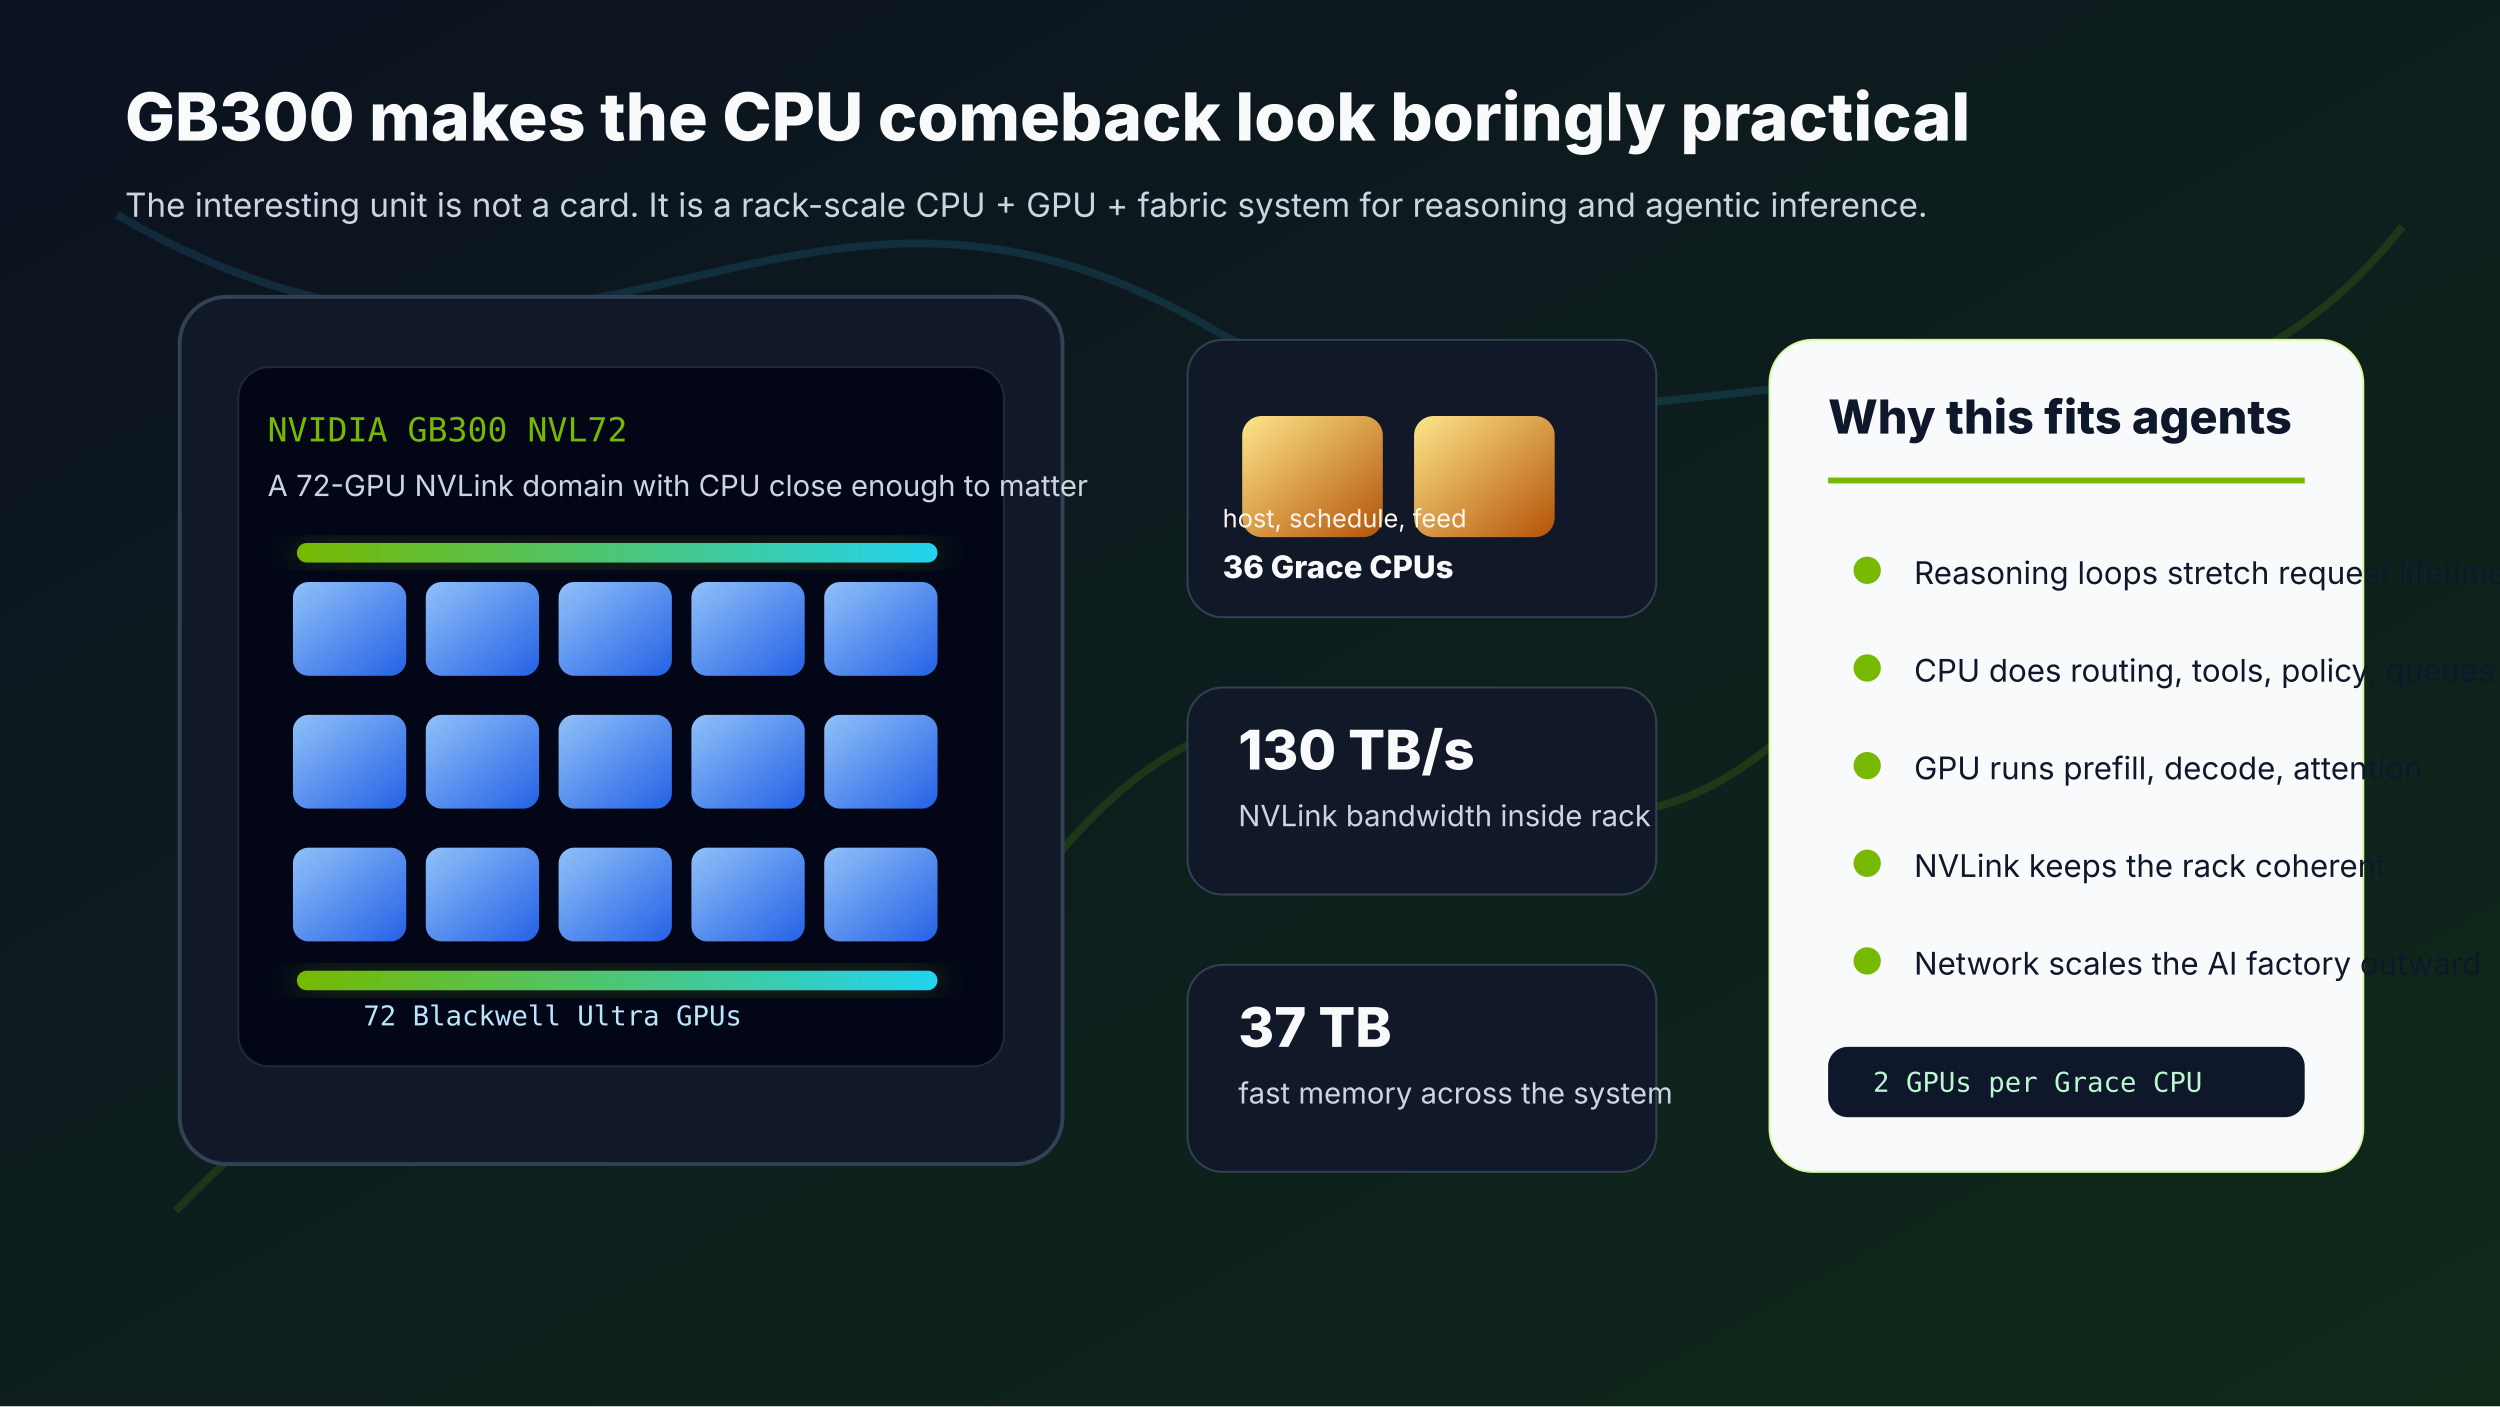
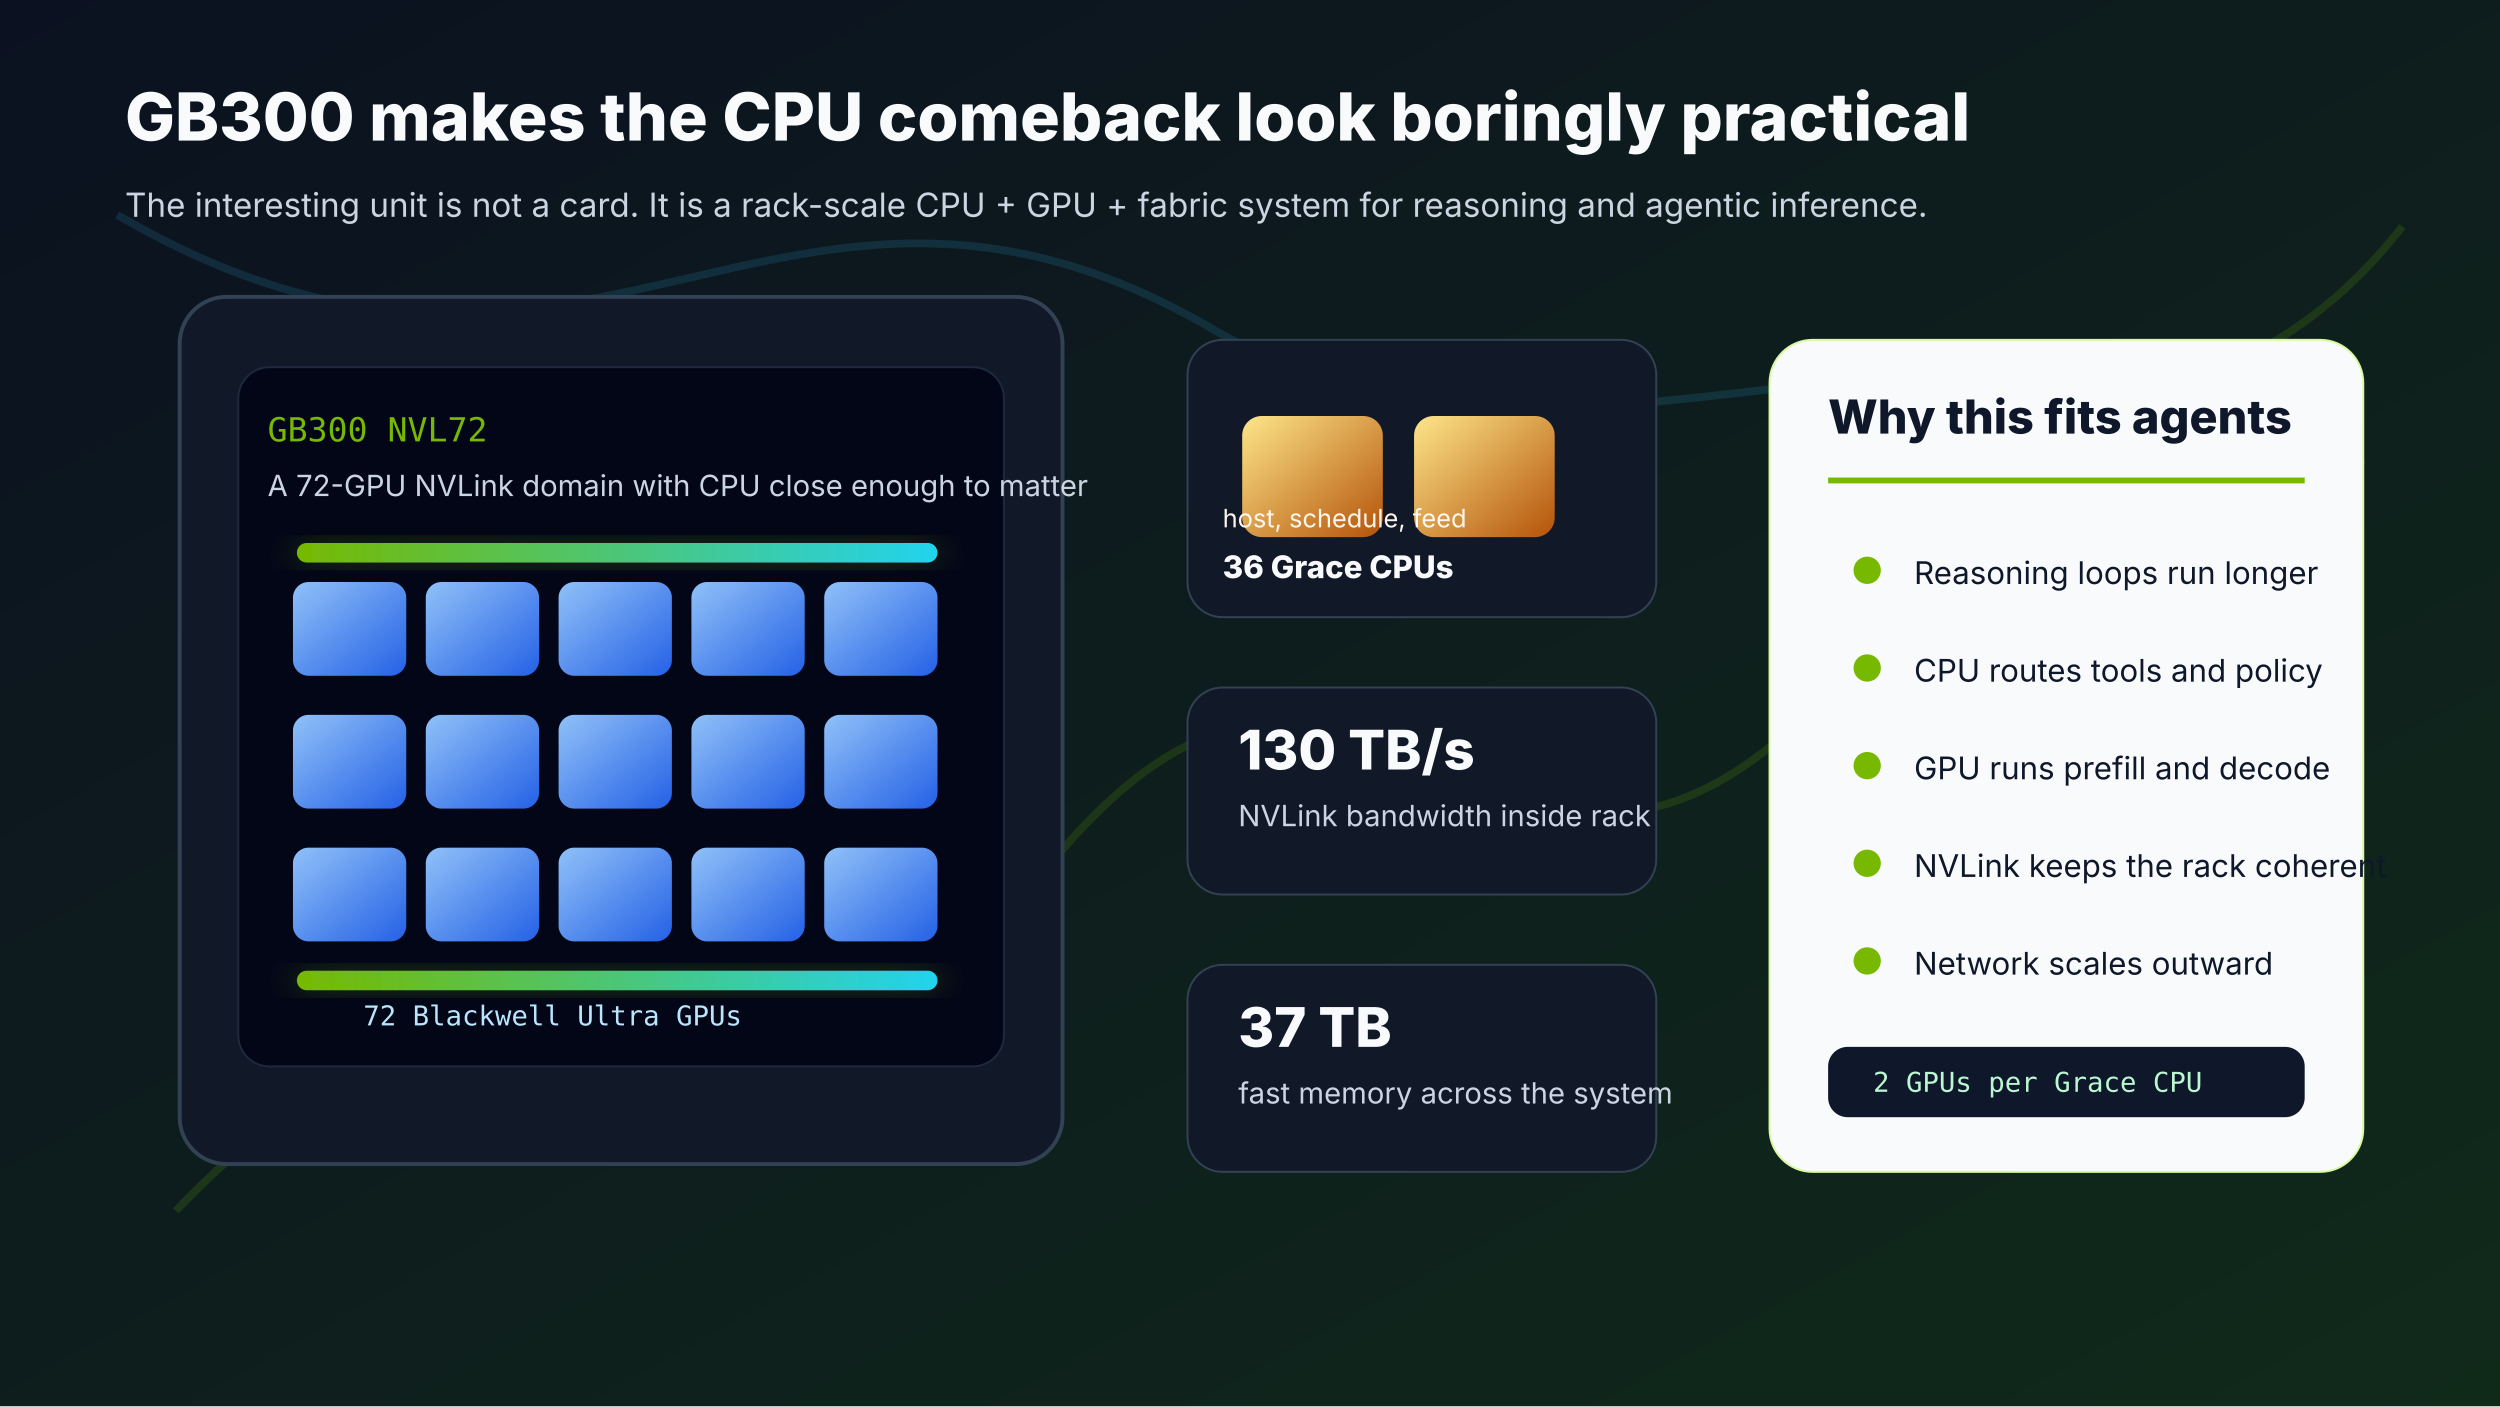
<svg xmlns="http://www.w3.org/2000/svg" viewBox="0 0 1280 720" role="img" aria-labelledby="title desc">
  <defs>
    <linearGradient id="bg" x1="0" y1="0" x2="1" y2="1">
      <stop offset="0" stop-color="#0b1120" />
      <stop offset="1" stop-color="#102a1a" />
    </linearGradient>
    <linearGradient id="gpu" x1="0" y1="0" x2="1" y2="1">
      <stop offset="0" stop-color="#93c5fd" />
      <stop offset="1" stop-color="#2563eb" />
    </linearGradient>
    <linearGradient id="cpu" x1="0" y1="0" x2="1" y2="1">
      <stop offset="0" stop-color="#fde68a" />
      <stop offset="1" stop-color="#b45309" />
    </linearGradient>
    <linearGradient id="fabric" x1="0" y1="0" x2="1" y2="0">
      <stop offset="0" stop-color="#76B900" />
      <stop offset="1" stop-color="#22d3ee" />
    </linearGradient>
    <filter id="glow" x="-40%" y="-40%" width="180%" height="180%">
      <feDropShadow dx="0" dy="0" stdDeviation="10" flood-color="#76B900" flood-opacity="0.45" />
    </filter>
  </defs>
  <rect width="1280" height="720" fill="url(#bg)" />
  <path d="M90 620 C280 420 366 662 530 452 C708 224 770 570 964 322 C1078 176 1148 220 1230 116" fill="none" stroke="#76B900" stroke-opacity="0.16" stroke-width="4" />
  <path d="M60 110 C300 250 400 40 620 168 C808 278 1000 118 1210 238" fill="none" stroke="#38bdf8" stroke-opacity="0.14" stroke-width="4" />
  <text x="64" y="72" font-family="Inter, Arial, sans-serif" font-size="34" font-weight="800" fill="#f8fafc">GB300 makes the CPU comeback look boringly practical</text>
  <text x="64" y="111" font-family="Inter, Arial, sans-serif" font-size="17" fill="#cbd5e1">The interesting unit is not a card. It is a rack-scale CPU + GPU + fabric system for reasoning and agentic inference.</text>
  <g>
    <rect x="92" y="152" width="452" height="444" rx="24" fill="#111827" stroke="#334155" stroke-width="2" />
    <rect x="122" y="188" width="392" height="358" rx="16" fill="#020617" stroke="#1e293b" />
-     <text x="137" y="226" font-family="JetBrains Mono, Consolas, monospace" font-size="17" fill="#76B900">NVIDIA GB300 NVL72</text>
+     <text x="137" y="226" font-family="JetBrains Mono, Consolas, monospace" font-size="17" fill="#76B900">GB300 NVL72</text>
    <text x="137" y="254" font-family="Inter, Arial, sans-serif" font-size="15" fill="#cbd5e1">A 72-GPU NVLink domain with CPU close enough to matter</text>
    <g opacity="0.98">
      <rect x="150" y="298" width="58" height="48" rx="8" fill="url(#gpu)" />
      <rect x="218" y="298" width="58" height="48" rx="8" fill="url(#gpu)" />
      <rect x="286" y="298" width="58" height="48" rx="8" fill="url(#gpu)" />
      <rect x="354" y="298" width="58" height="48" rx="8" fill="url(#gpu)" />
      <rect x="422" y="298" width="58" height="48" rx="8" fill="url(#gpu)" />
      <rect x="150" y="366" width="58" height="48" rx="8" fill="url(#gpu)" />
      <rect x="218" y="366" width="58" height="48" rx="8" fill="url(#gpu)" />
      <rect x="286" y="366" width="58" height="48" rx="8" fill="url(#gpu)" />
      <rect x="354" y="366" width="58" height="48" rx="8" fill="url(#gpu)" />
      <rect x="422" y="366" width="58" height="48" rx="8" fill="url(#gpu)" />
      <rect x="150" y="434" width="58" height="48" rx="8" fill="url(#gpu)" />
      <rect x="218" y="434" width="58" height="48" rx="8" fill="url(#gpu)" />
      <rect x="286" y="434" width="58" height="48" rx="8" fill="url(#gpu)" />
      <rect x="354" y="434" width="58" height="48" rx="8" fill="url(#gpu)" />
      <rect x="422" y="434" width="58" height="48" rx="8" fill="url(#gpu)" />
    </g>
    <rect x="152" y="278" width="328" height="10" rx="5" fill="url(#fabric)" filter="url(#glow)" />
    <rect x="152" y="497" width="328" height="10" rx="5" fill="url(#fabric)" filter="url(#glow)" />
    <text x="186" y="525" font-family="JetBrains Mono, Consolas, monospace" font-size="14" fill="#bae6fd">72 Blackwell Ultra GPUs</text>
  </g>
  <g>
    <rect x="608" y="174" width="240" height="142" rx="18" fill="#111827" stroke="#334155" />
    <rect x="636" y="213" width="72" height="62" rx="10" fill="url(#cpu)" />
    <rect x="724" y="213" width="72" height="62" rx="10" fill="url(#cpu)" />
    <text x="626" y="296" font-family="Inter, Arial, sans-serif" font-size="16" font-weight="800" fill="#f8fafc">36 Grace CPUs</text>
    <text x="626" y="270" font-family="Inter, Arial, sans-serif" font-size="13" fill="#fff7ed">host, schedule, feed</text>
    <rect x="608" y="352" width="240" height="106" rx="18" fill="#111827" stroke="#334155" />
    <text x="634" y="394" font-family="Inter, Arial, sans-serif" font-size="28" font-weight="800" fill="#f8fafc">130 TB/s</text>
    <text x="634" y="423" font-family="Inter, Arial, sans-serif" font-size="15" fill="#cbd5e1">NVLink bandwidth inside rack</text>
    <rect x="608" y="494" width="240" height="106" rx="18" fill="#111827" stroke="#334155" />
    <text x="634" y="536" font-family="Inter, Arial, sans-serif" font-size="28" font-weight="800" fill="#f8fafc">37 TB</text>
    <text x="634" y="565" font-family="Inter, Arial, sans-serif" font-size="15" fill="#cbd5e1">fast memory across the system</text>
  </g>
  <g>
    <rect x="906" y="174" width="304" height="426" rx="22" fill="#f8fafc" stroke="#d9f99d" />
    <text x="936" y="222" font-family="Inter, Arial, sans-serif" font-size="24" font-weight="800" fill="#0f172a">Why this fits agents</text>
    <line x1="936" y1="246" x2="1180" y2="246" stroke="#76B900" stroke-width="3" />
    <circle cx="956" cy="292" r="7" fill="#76B900" />
-     <text x="980" y="299" font-family="Inter, Arial, sans-serif" font-size="16" fill="#0f172a">Reasoning loops stretch request lifetime</text>
+     <text x="980" y="299" font-family="Inter, Arial, sans-serif" font-size="16" fill="#0f172a">Reasoning loops run longer</text>
    <circle cx="956" cy="342" r="7" fill="#76B900" />
-     <text x="980" y="349" font-family="Inter, Arial, sans-serif" font-size="16" fill="#0f172a">CPU does routing, tools, policy, queues</text>
+     <text x="980" y="349" font-family="Inter, Arial, sans-serif" font-size="16" fill="#0f172a">CPU routes tools and policy</text>
    <circle cx="956" cy="392" r="7" fill="#76B900" />
-     <text x="980" y="399" font-family="Inter, Arial, sans-serif" font-size="16" fill="#0f172a">GPU runs prefill, decode, attention</text>
+     <text x="980" y="399" font-family="Inter, Arial, sans-serif" font-size="16" fill="#0f172a">GPU runs prefill and decode</text>
    <circle cx="956" cy="442" r="7" fill="#76B900" />
    <text x="980" y="449" font-family="Inter, Arial, sans-serif" font-size="16" fill="#0f172a">NVLink keeps the rack coherent</text>
    <circle cx="956" cy="492" r="7" fill="#76B900" />
-     <text x="980" y="499" font-family="Inter, Arial, sans-serif" font-size="16" fill="#0f172a">Network scales the AI factory outward</text>
+     <text x="980" y="499" font-family="Inter, Arial, sans-serif" font-size="16" fill="#0f172a">Network scales outward</text>
    <rect x="936" y="536" width="244" height="36" rx="10" fill="#0f172a" />
    <text x="959" y="559" font-family="JetBrains Mono, Consolas, monospace" font-size="14" fill="#bbf7d0">2 GPUs per Grace CPU</text>
  </g>
  <path d="M544 374 C574 374 582 374 608 374" fill="none" stroke="url(#fabric)" stroke-width="5" />
  <path d="M848 405 C874 405 882 405 906 405" fill="none" stroke="url(#fabric)" stroke-width="5" />
</svg>
